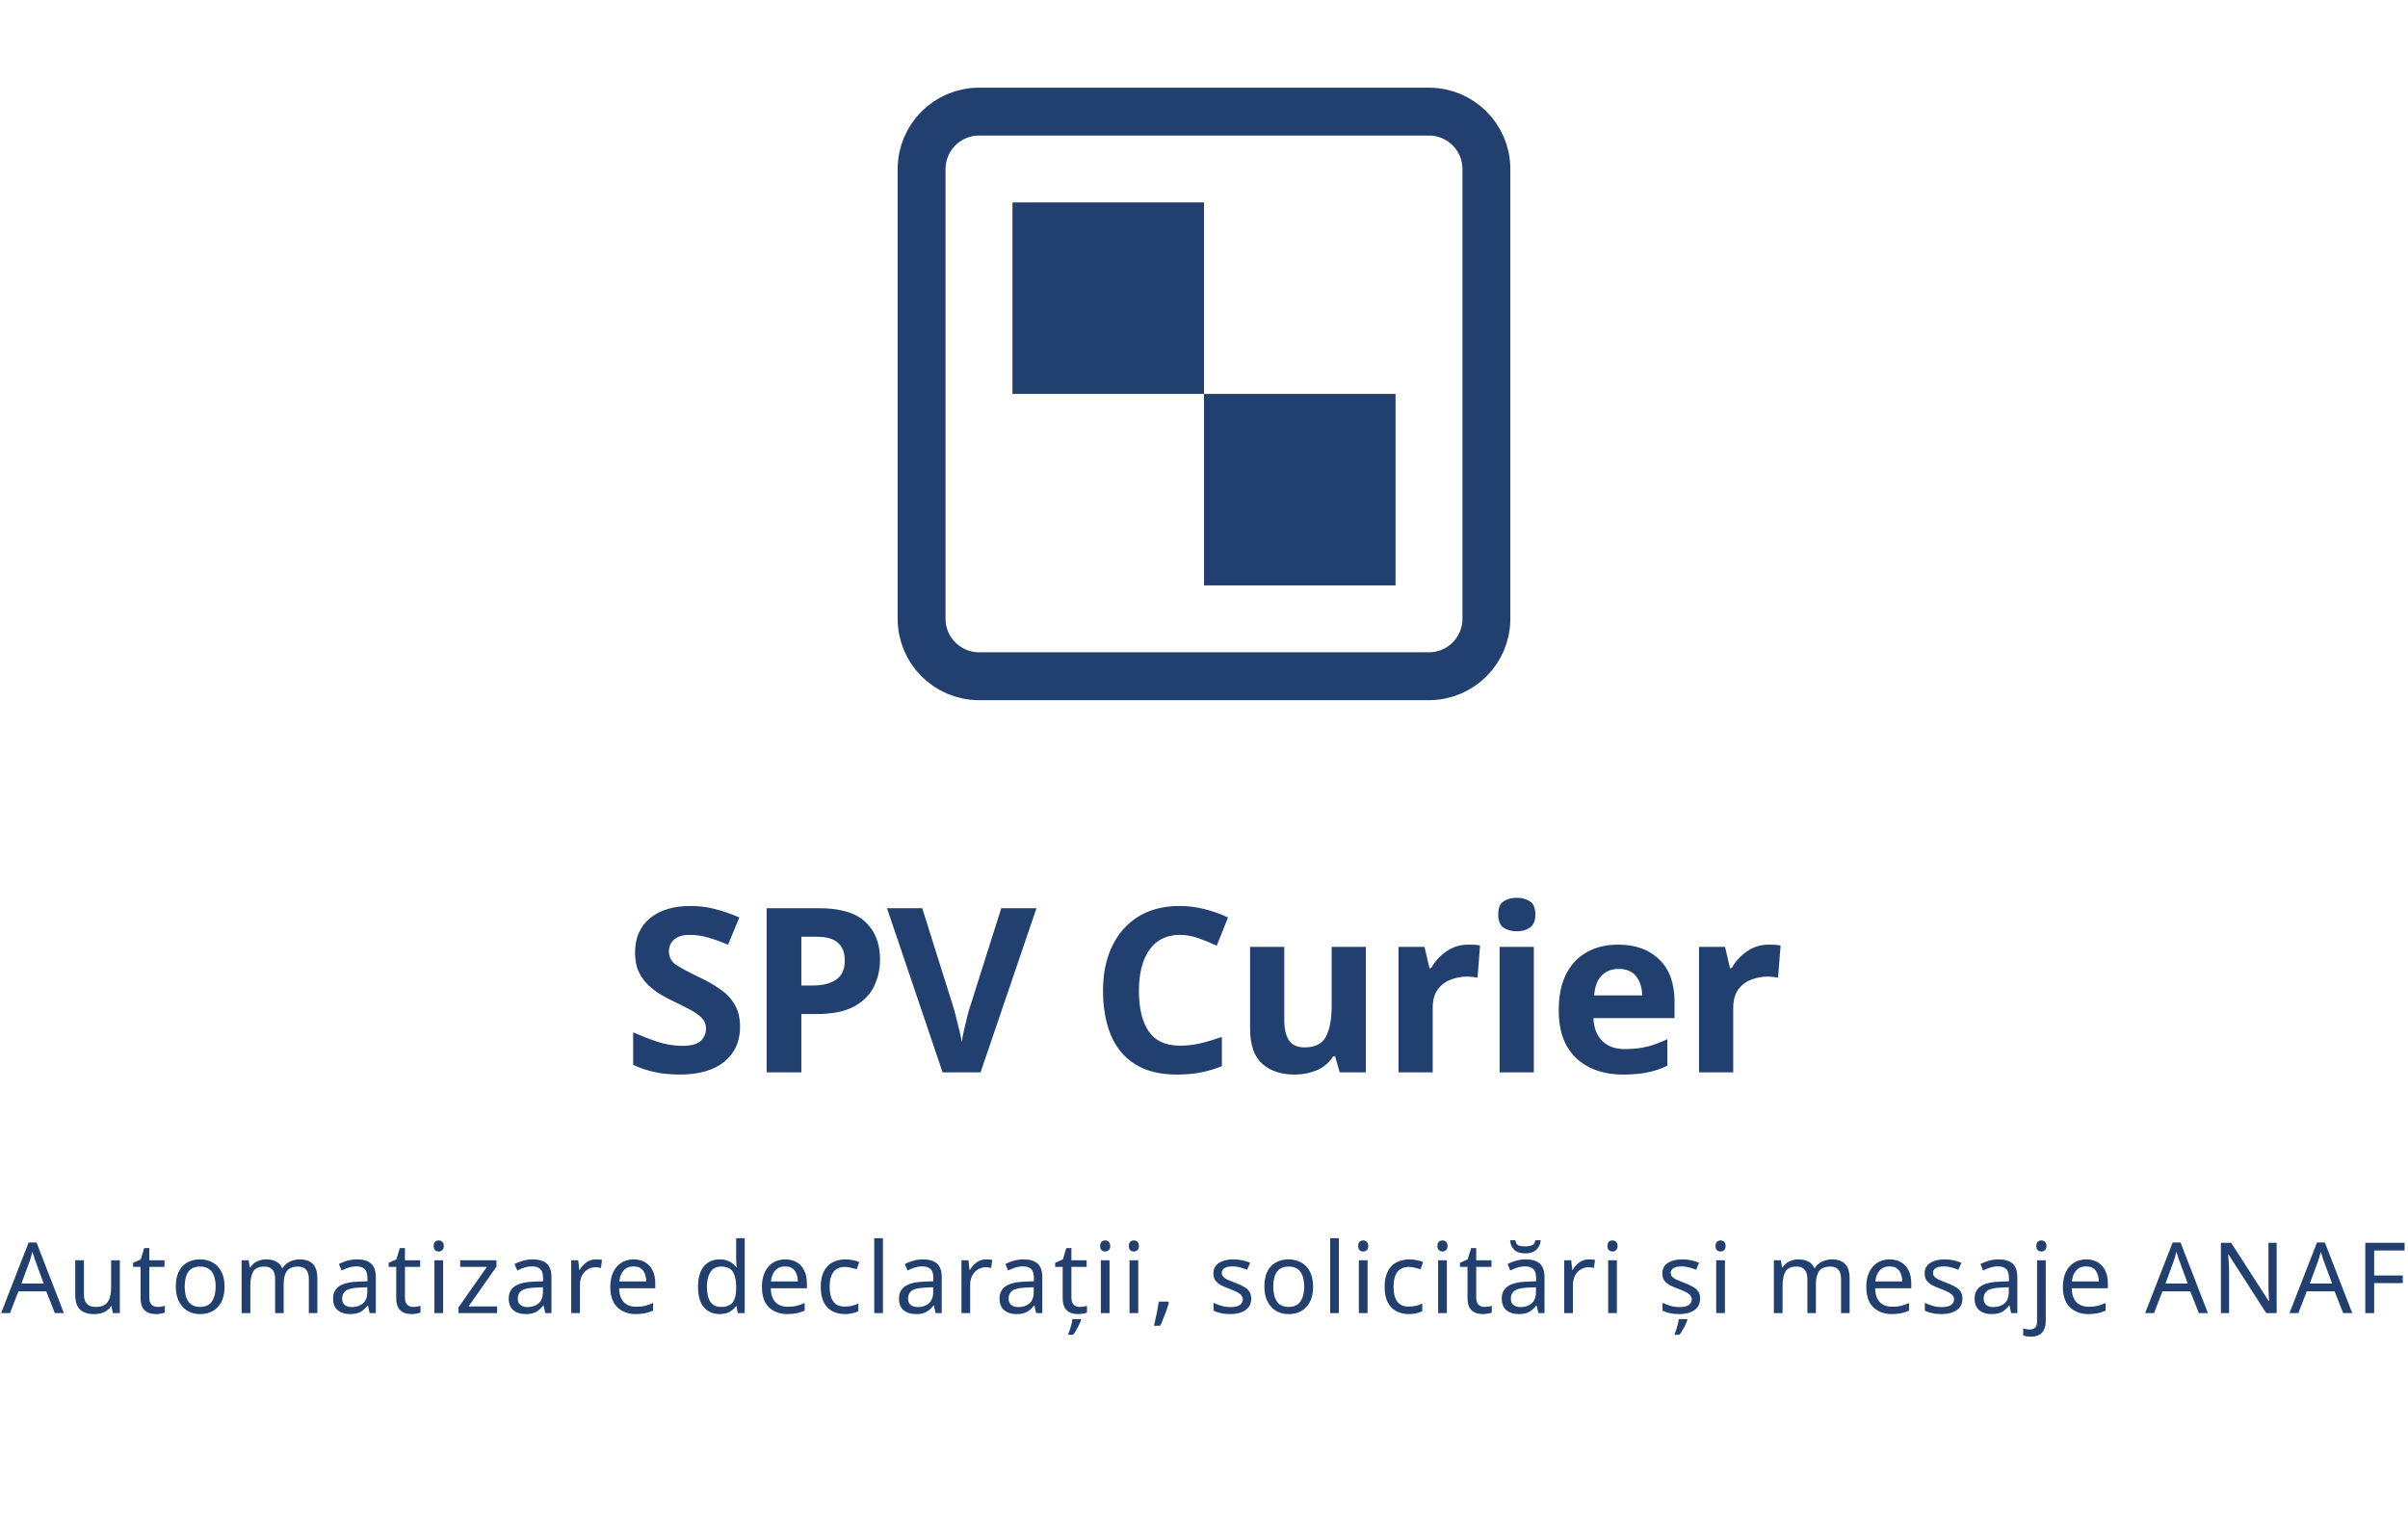
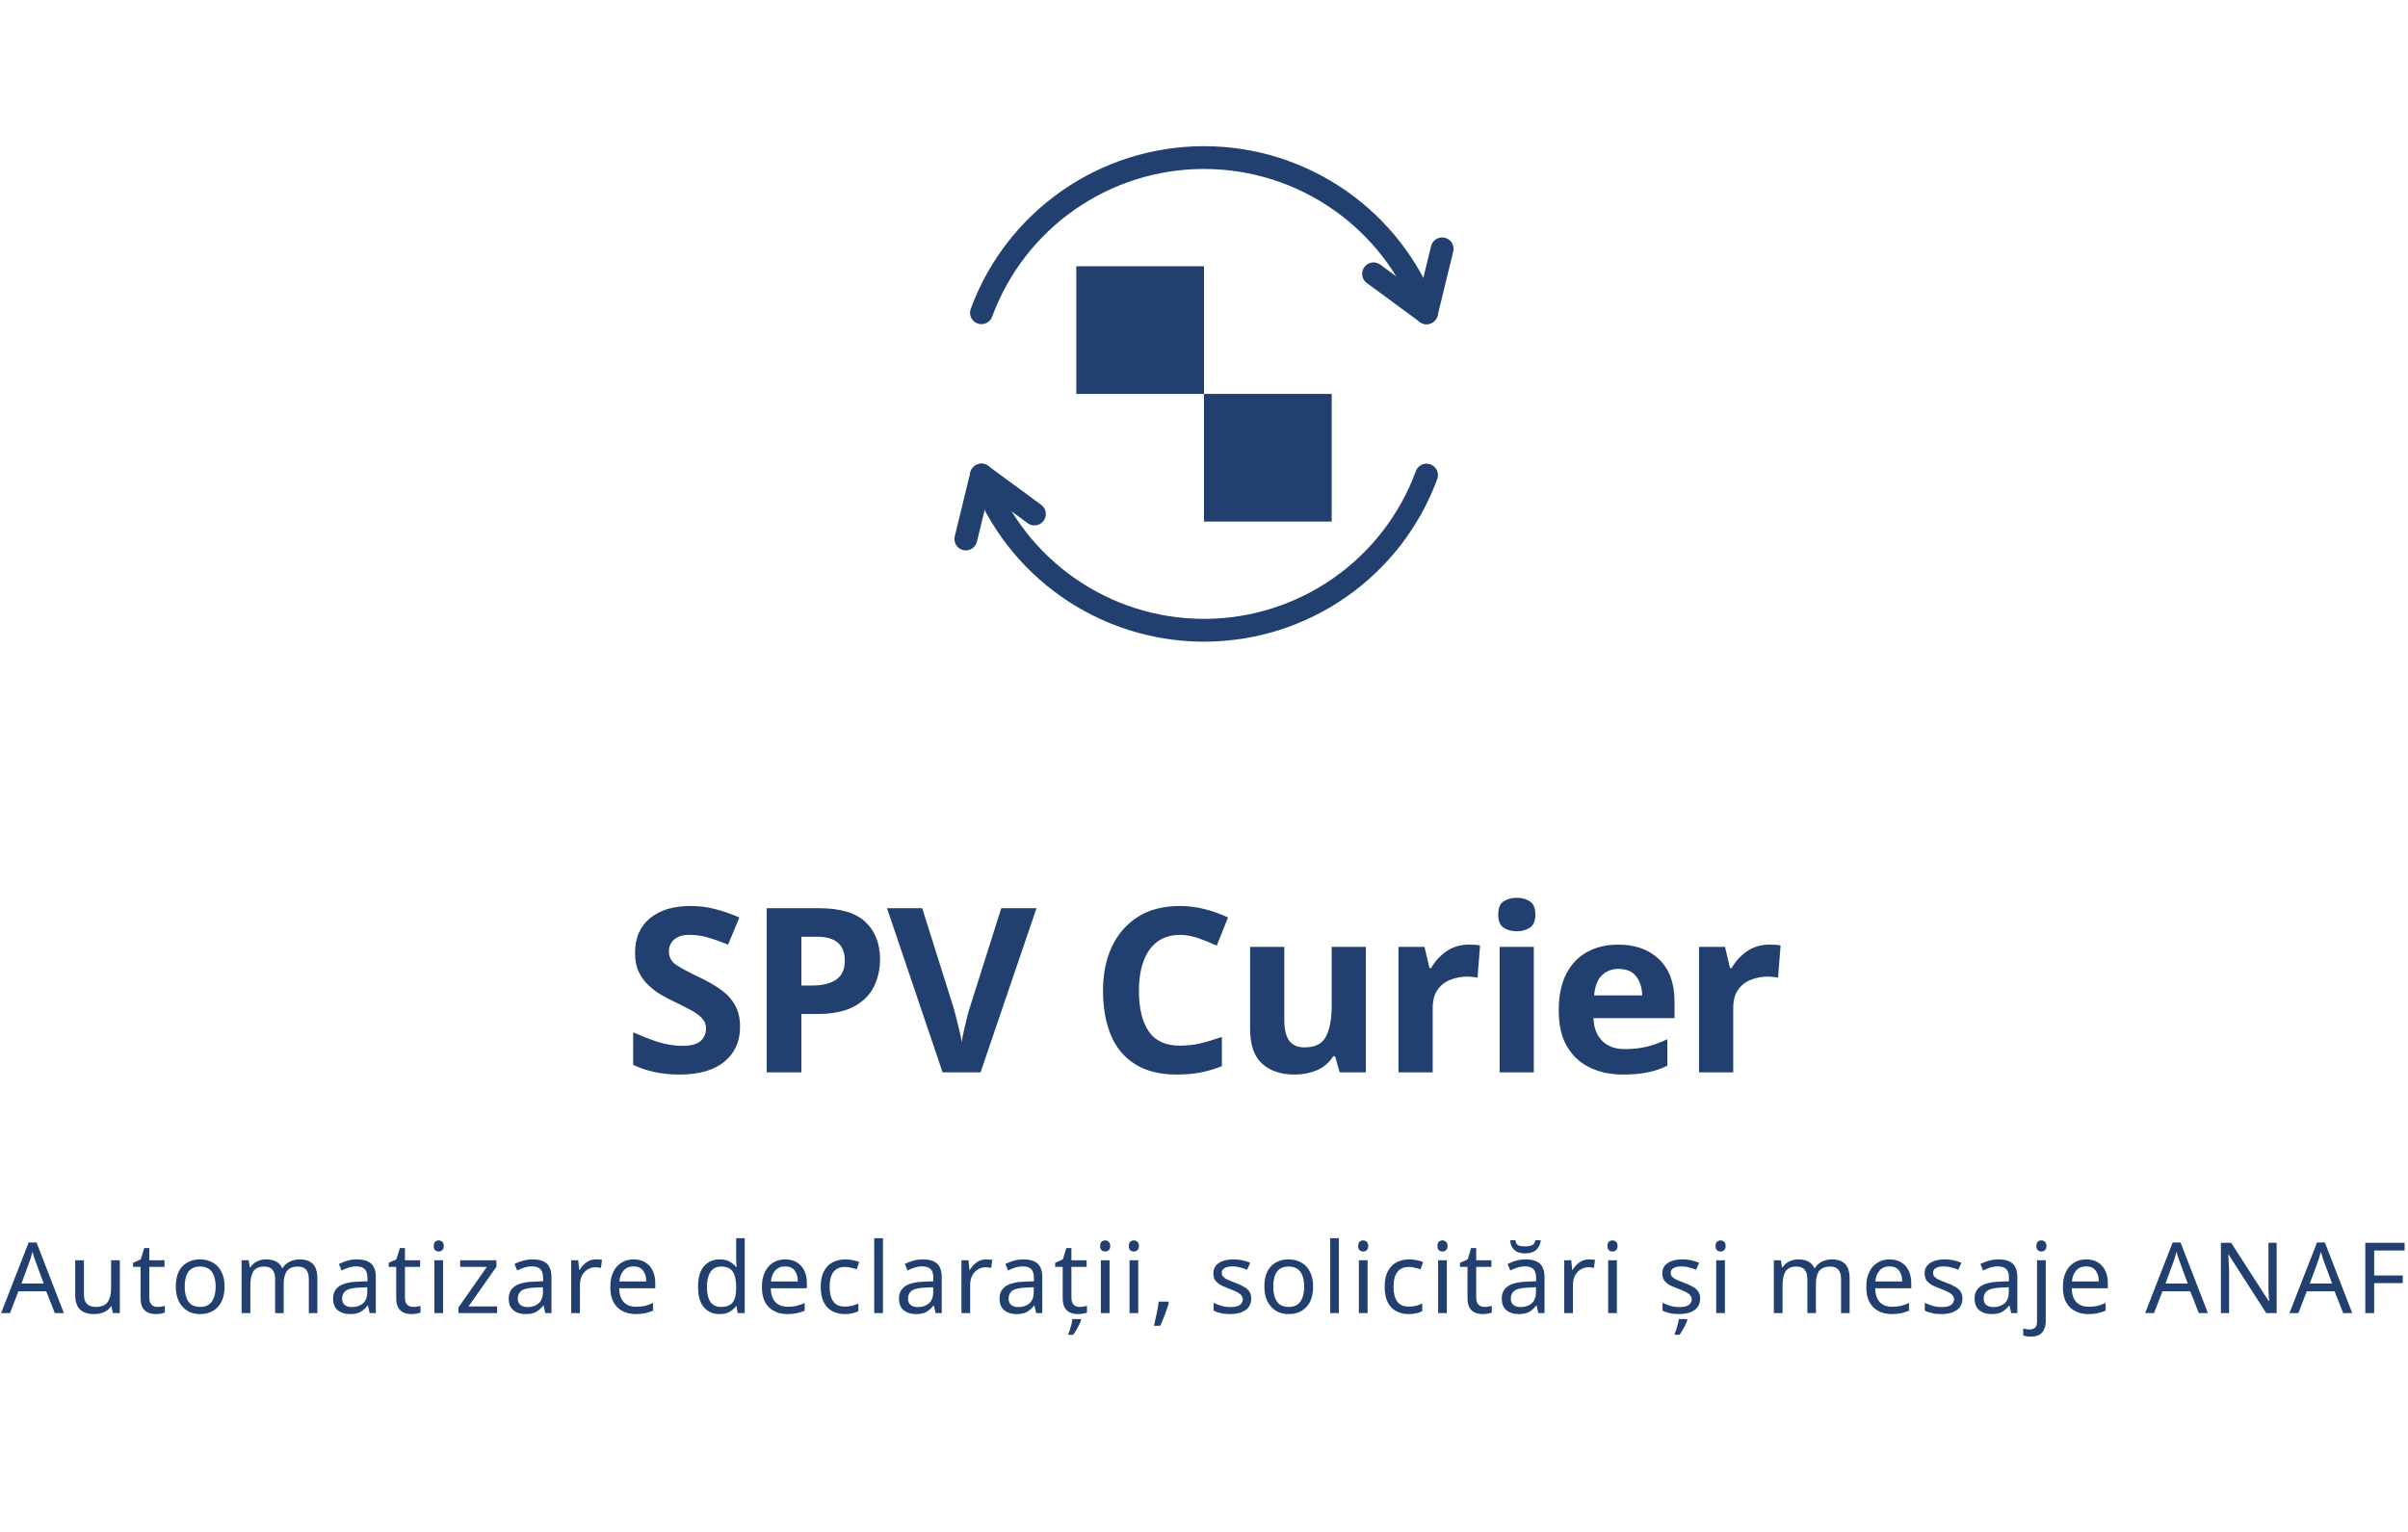
<svg xmlns="http://www.w3.org/2000/svg" viewBox="0 0 220 140" width="220" height="140" role="img" aria-label="SPV Curier — Automatizare declarații, solicitări și mesaje ANAF">
-   <g transform="translate(82, 8)">
-     <rect x="2.2" y="2.2" width="51.6" height="51.6" rx="5.25" fill="none" stroke="#22406f" stroke-width="4.375" />
-     <rect x="10.5" y="10.5" width="17.5" height="17.5" fill="#22406f" />
-     <rect x="28" y="28" width="17.5" height="17.5" fill="#22406f" />
+   <g transform="translate(80, 6) scale(0.83333)">
+     <g fill="none" stroke="#22406f" stroke-linecap="round" stroke-linejoin="round" stroke-width="2.50">
+       <path d="M 11.60 27.10 A 26.00 26.00 0 0 1 60.40 27.10" />
+       <path d="M 54.59 22.83 L 60.40 27.10 L 62.11 20.09" />
+       <path d="M 60.40 44.90 A 26.00 26.00 0 0 1 11.60 44.90" />
+       <path d="M 17.41 49.17 L 11.60 44.90 L 9.89 51.91" />
+     </g>
+     <rect x="22" y="22" width="14" height="14" fill="#22406f" />
+     <rect x="36" y="36" width="14" height="14" fill="#22406f" />
  </g>
  <text x="110" y="98" text-anchor="middle" font-family="'IBM Plex Sans','Segoe UI',system-ui,sans-serif" font-size="21" font-weight="700" letter-spacing="-0.3" fill="#22406f">SPV Curier</text>
  <text x="110" y="120" text-anchor="middle" font-family="'IBM Plex Sans','Segoe UI',system-ui,sans-serif" font-size="9" font-weight="500" letter-spacing="0.3" fill="#22406f">Automatizare declarații, solicitări și mesaje ANAF</text>
</svg>
